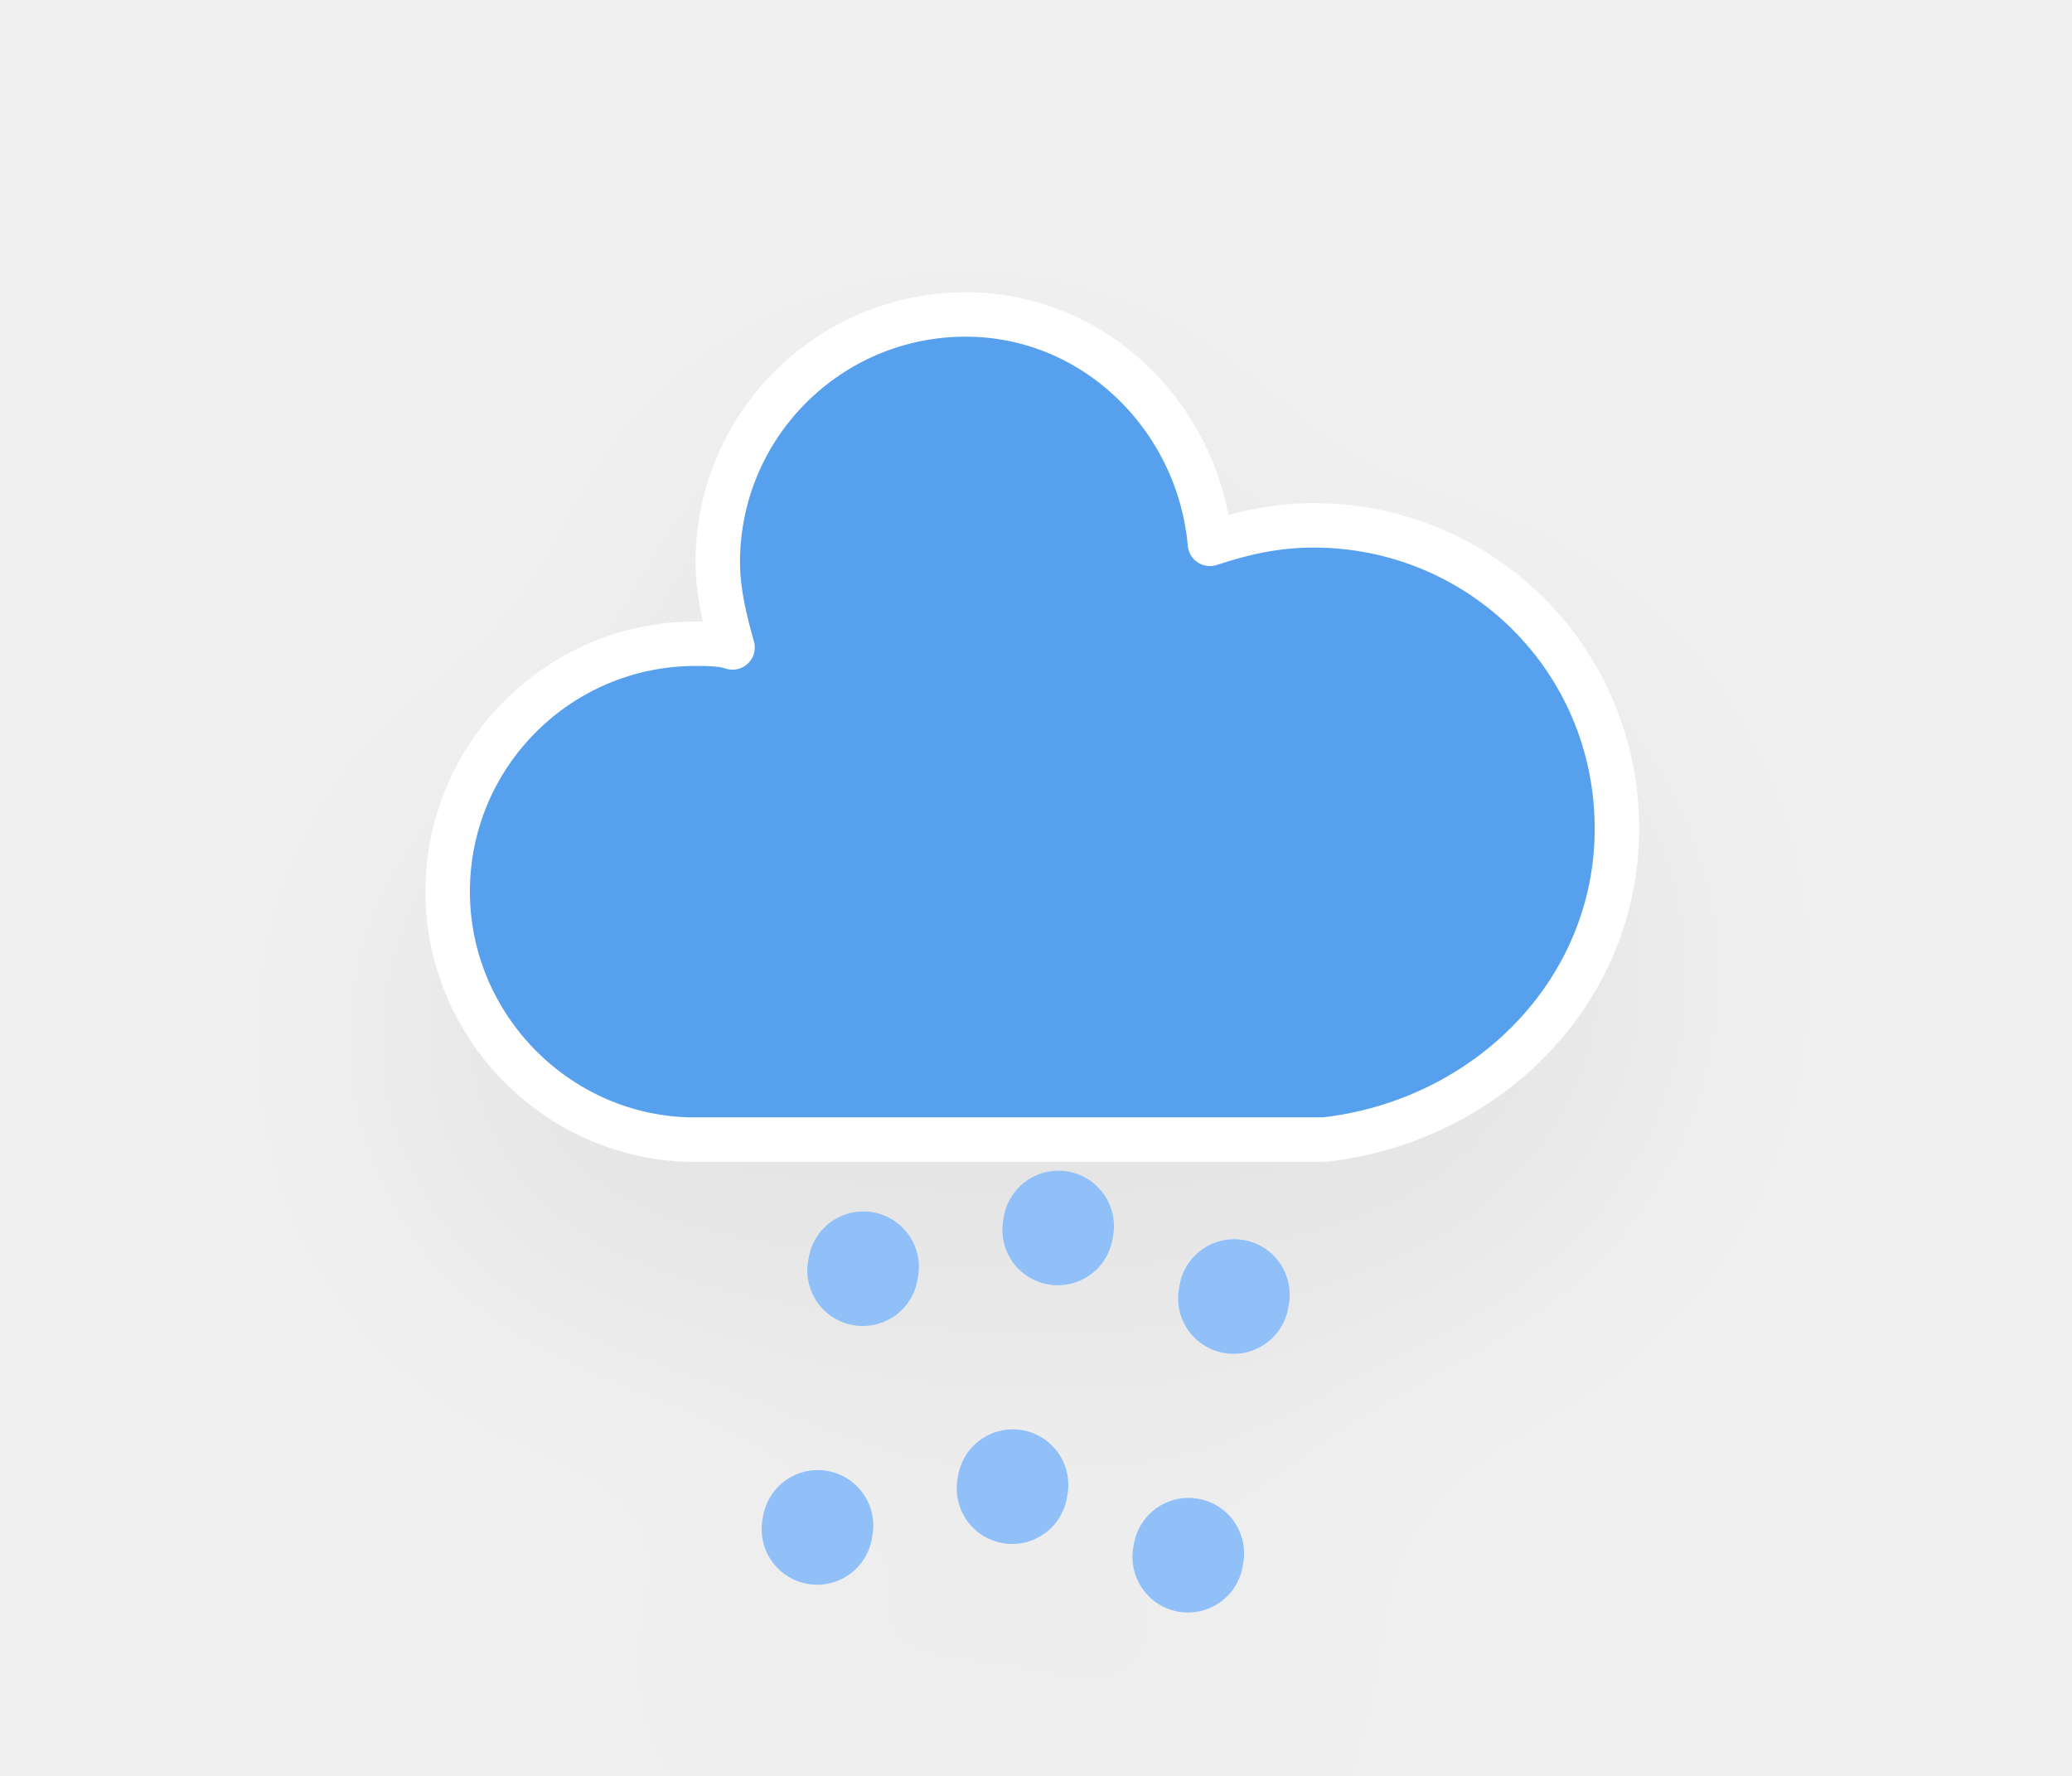
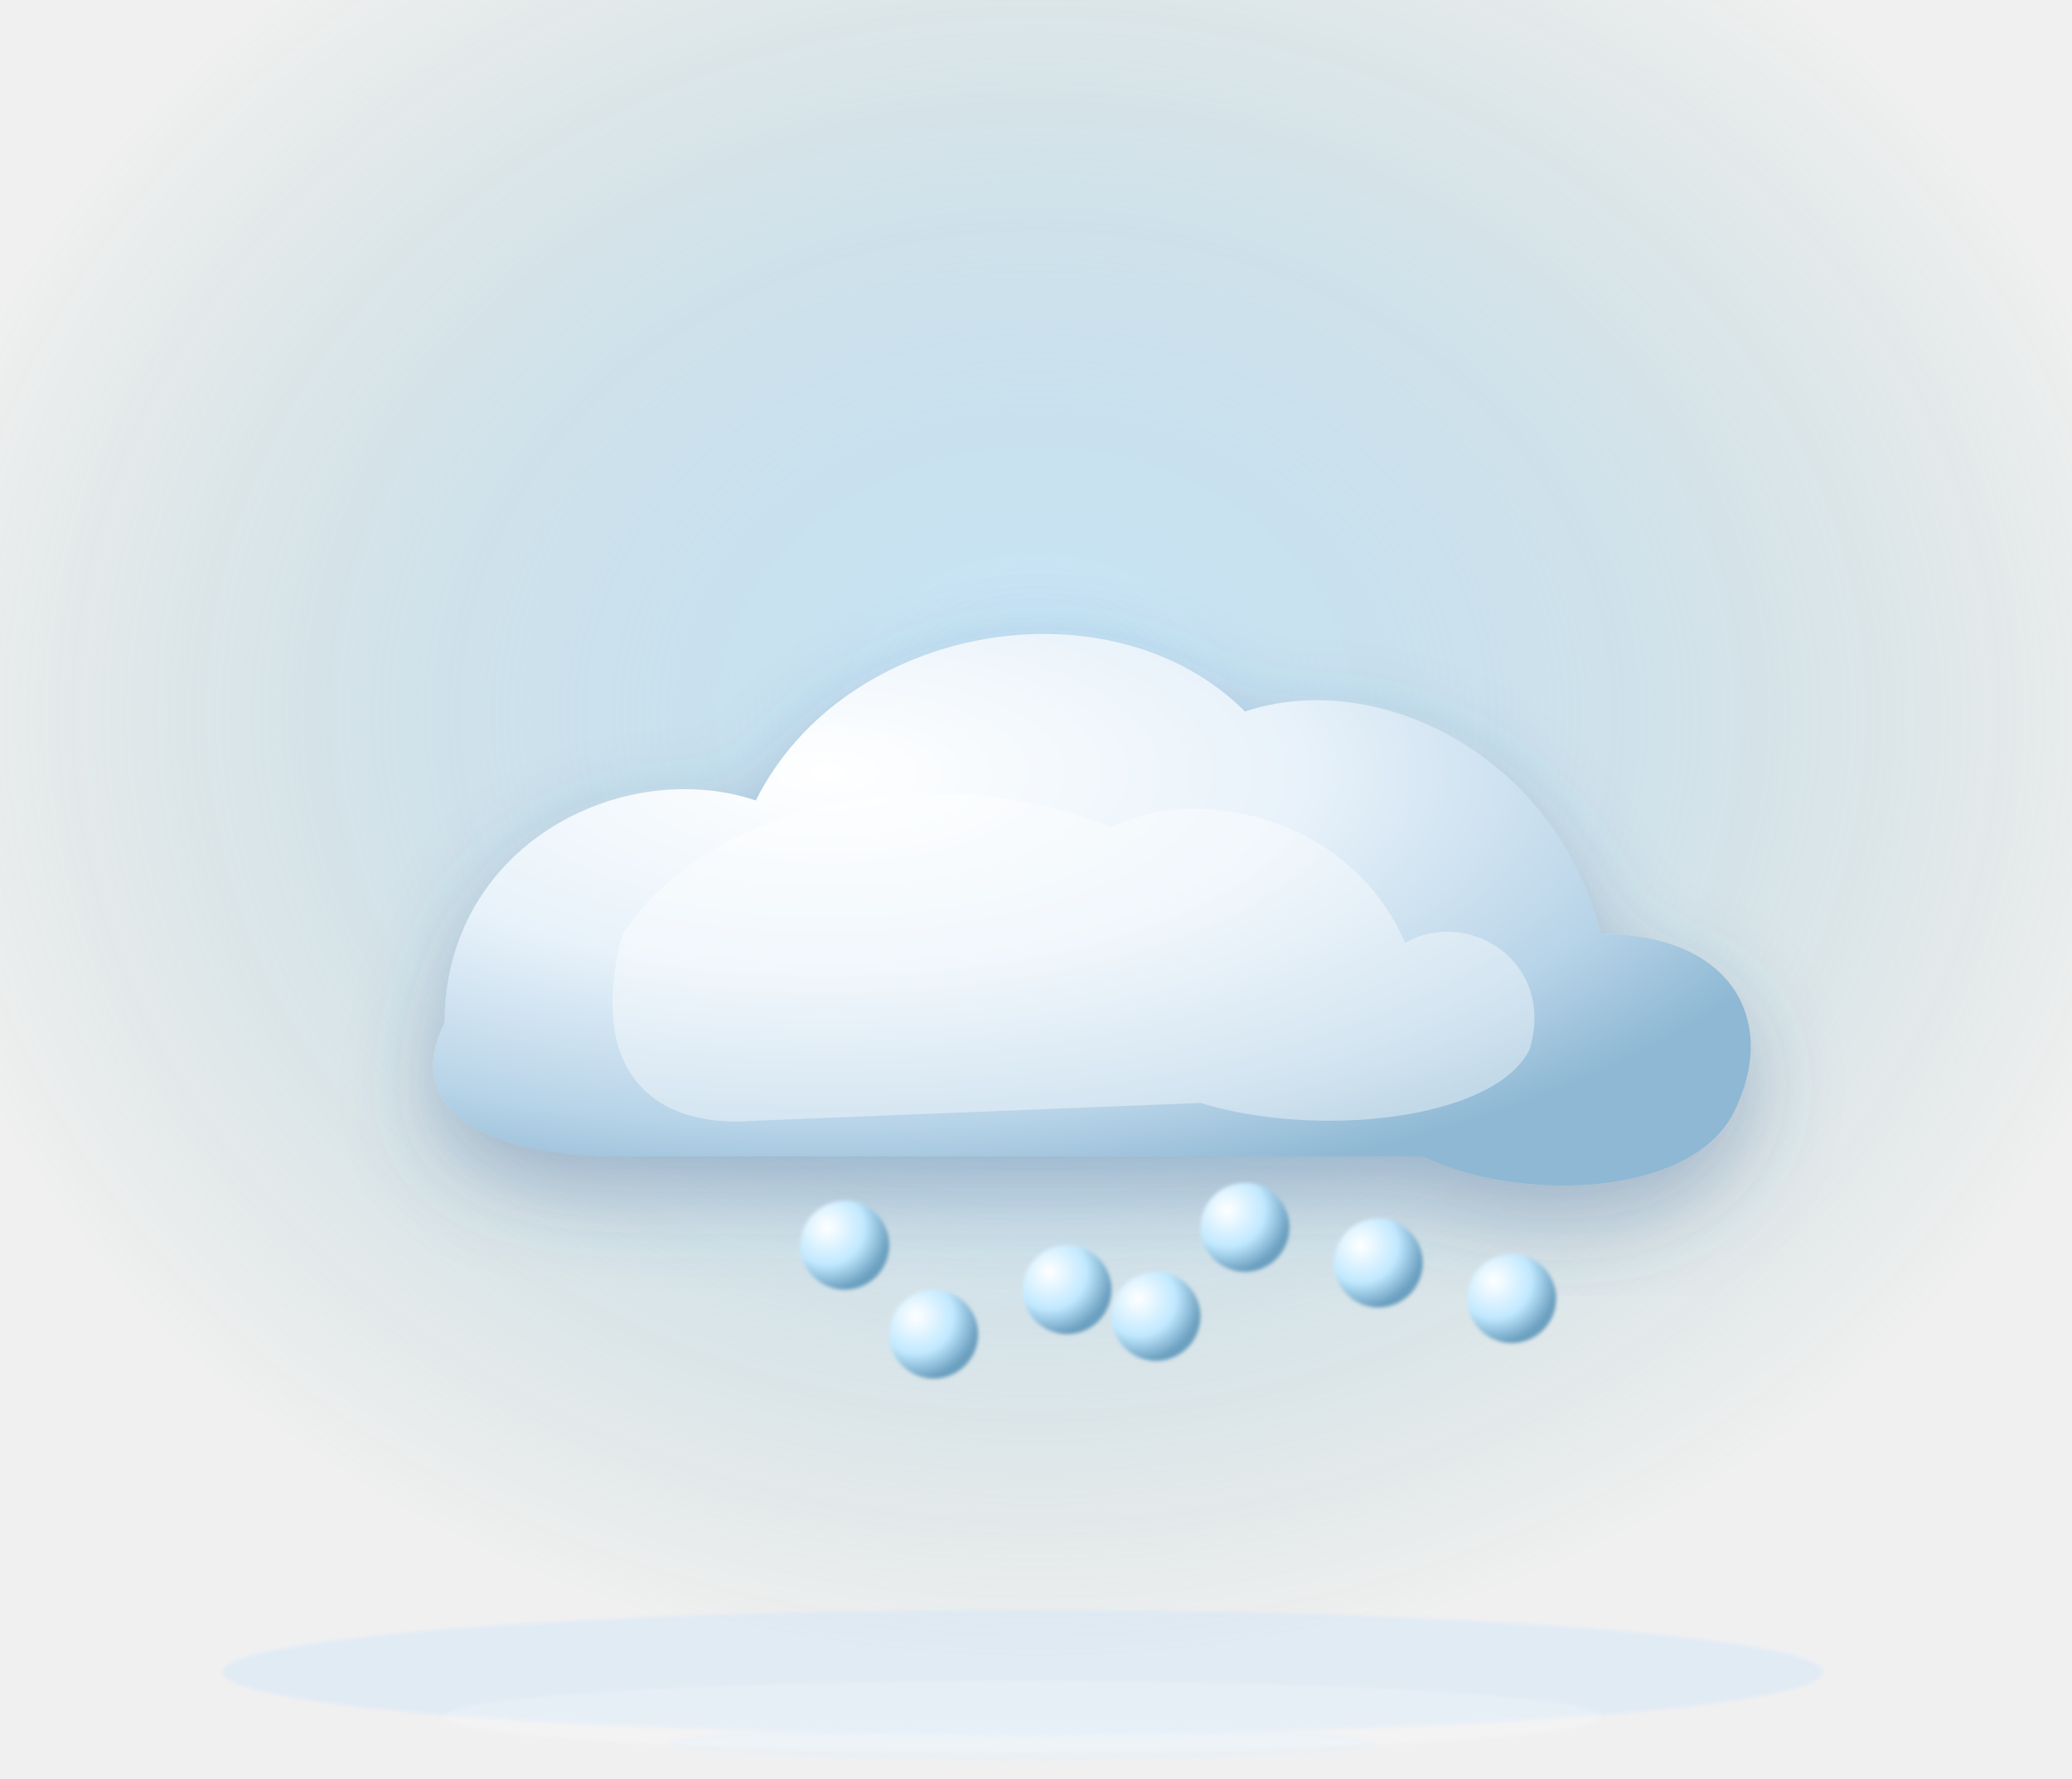
- <svg xmlns="http://www.w3.org/2000/svg" width="56" height="48" version="1.1">
+ <svg xmlns="http://www.w3.org/2000/svg" width="233" height="200" viewBox="0 0 233 200">
  <defs>
-     <filter id="blur" x="-.247" y="-.228" width="1.494" height="1.576">
-       <feGaussianBlur in="SourceAlpha" stdDeviation="3" />
-       <feOffset dx="0" dy="4" result="offsetblur" />
-       <feComponentTransfer>
-         <feFuncA slope="0.05" type="linear" />
-       </feComponentTransfer>
-       <feMerge>
-         <feMergeNode />
-         <feMergeNode in="SourceGraphic" />
-       </feMerge>
+     <radialGradient id="bgGlow" cx="50%" cy="40%" r="55%">
+       <stop offset="0%" stop-color="#B0E0FF" stop-opacity="0.6" />
+       <stop offset="50%" stop-color="#80C0E0" stop-opacity="0.3" />
+       <stop offset="100%" stop-color="#5F9EA0" stop-opacity="0" />
+     </radialGradient>
+     <radialGradient id="cloudGrad" cx="30%" cy="25%" r="80%">
+       <stop offset="0%" stop-color="#FFFFFF" />
+       <stop offset="45%" stop-color="#E8F2FA" />
+       <stop offset="80%" stop-color="#B8D4E8" />
+       <stop offset="100%" stop-color="#8EB8D4" />
+     </radialGradient>
+     <radialGradient id="hailStone" cx="30%" cy="30%" r="70%">
+       <stop offset="0%" stop-color="#FFFFFF" />
+       <stop offset="60%" stop-color="#C0E8FF" />
+       <stop offset="100%" stop-color="#6CA0C0" />
+     </radialGradient>
+     <filter id="cloudShadow" x="-20%" y="-20%" width="140%" height="140%">
+       <feDropShadow dx="0" dy="4" stdDeviation="5" flood-color="#3A5C8C" flood-opacity="0.35" />
    </filter>
-     <style type="text/css">
-          
-          /*
-       /*
- ** CLOUDS
- */
-       @keyframes am-weather-cloud {
-         0% {
-           -webkit-transform: translate(0px, 0px);
-           -moz-transform: translate(0px, 0px);
-           -ms-transform: translate(0px, 0px);
-           transform: translate(0px, 0px);
-         }
+     <filter id="iceGlow" x="-50%" y="-50%" width="200%" height="200%">
+       <feGaussianBlur stdDeviation="0.2" />
+     </filter>
+   </defs>
+   <style>
+     .bgLayer {
+       animation: bgPulse 6s ease-in-out infinite;
+     }
+     .cloudMove {
+       animation: cloudFloat 5s ease-in-out infinite;
+     }

-         50% {
-           -webkit-transform: translate(2px, 0px);
-           -moz-transform: translate(2px, 0px);
-           -ms-transform: translate(2px, 0px);
-           transform: translate(2px, 0px);
-         }
+     /* SZYBKIE ANIMACJE – każda kulka ma inny kąt padania */
+     .h1 { animation: fall1 0.9s linear infinite; }
+     .h2 { animation: fall2 1.0s linear infinite; }
+     .h3 { animation: fall3 0.8s linear infinite; }
+     .h4 { animation: fall4 0.95s linear infinite; }
+     .h5 { animation: fall5 0.85s linear infinite; }
+     .h6 { animation: fall6 1.05s linear infinite; }
+     .h7 { animation: fall7 0.9s linear infinite; }

-         100% {
-           -webkit-transform: translate(0px, 0px);
-           -moz-transform: translate(0px, 0px);
-           -ms-transform: translate(0px, 0px);
-           transform: translate(0px, 0px);
-         }
-       }
+     /* Opóźnienia – żeby nie spadały jednocześnie */
+     .d1 { animation-delay: 0s; }
+     .d2 { animation-delay: 0.2s; }
+     .d3 { animation-delay: 0.4s; }
+     .d4 { animation-delay: 0.6s; }
+     .d5 { animation-delay: 0.8s; }
+     .d6 { animation-delay: 1.0s; }
+     .d7 { animation-delay: 1.2s; }

-       .am-weather-cloud {
-         -webkit-animation-name: am-weather-cloud;
-         -moz-animation-name: am-weather-cloud;
-         animation-name: am-weather-cloud;
-         -webkit-animation-duration: 3s;
-         -moz-animation-duration: 3s;
-         animation-duration: 3s;
-         -webkit-animation-timing-function: linear;
-         -moz-animation-timing-function: linear;
-         animation-timing-function: linear;
-         -webkit-animation-iteration-count: infinite;
-         -moz-animation-iteration-count: infinite;
-         animation-iteration-count: infinite;
-       }
+     /* Różne trajektorie – od mocnego lewego do mocnego prawego */
+     @keyframes fall1 {
+       0% { transform: translate(0px, -20px); opacity: 0; }
+       15% { opacity: 1; }
+       85% { opacity: 1; }
+       100% { transform: translate(-20px, 60px); opacity: 0; }
+     }
+     @keyframes fall2 {
+       0% { transform: translate(0px, -20px); opacity: 0; }
+       15% { opacity: 1; }
+       85% { opacity: 1; }
+       100% { transform: translate(-10px, 60px); opacity: 0; }
+     }
+     @keyframes fall3 {
+       0% { transform: translate(0px, -20px); opacity: 0; }
+       15% { opacity: 1; }
+       85% { opacity: 1; }
+       100% { transform: translate(-5px, 60px); opacity: 0; }
+     }
+     @keyframes fall4 {
+       0% { transform: translate(0px, -20px); opacity: 0; }
+       15% { opacity: 1; }
+       85% { opacity: 1; }
+       100% { transform: translate(0px, 60px); opacity: 0; }
+     }
+     @keyframes fall5 {
+       0% { transform: translate(0px, -20px); opacity: 0; }
+       15% { opacity: 1; }
+       85% { opacity: 1; }
+       100% { transform: translate(8px, 60px); opacity: 0; }
+     }
+     @keyframes fall6 {
+       0% { transform: translate(0px, -20px); opacity: 0; }
+       15% { opacity: 1; }
+       85% { opacity: 1; }
+       100% { transform: translate(15px, 60px); opacity: 0; }
+     }
+     @keyframes fall7 {
+       0% { transform: translate(0px, -20px); opacity: 0; }
+       15% { opacity: 1; }
+       85% { opacity: 1; }
+       100% { transform: translate(22px, 60px); opacity: 0; }
+     }

-          /*
- ** RAIN
- */
-          @keyframes am-weather-rain {
-             0% {
-                stroke-dashoffset: 0;
-             }
- 
-             100% {
-                stroke-dashoffset: -100;
-             }
-          }
- 
-          .am-weather-rain-1 {
-             -webkit-animation-name: am-weather-rain;
-             -moz-animation-name: am-weather-rain;
-             -ms-animation-name: am-weather-rain;
-             animation-name: am-weather-rain;
-             -webkit-animation-duration: 8s;
-             -moz-animation-duration: 8s;
-             -ms-animation-duration: 8s;
-             animation-duration: 8s;
-             -webkit-animation-timing-function: linear;
-             -moz-animation-timing-function: linear;
-             -ms-animation-timing-function: linear;
-             animation-timing-function: linear;
-             -webkit-animation-iteration-count: infinite;
-             -moz-animation-iteration-count: infinite;
-             -ms-animation-iteration-count: infinite;
-             animation-iteration-count: infinite;
-          }
- 
-          .am-weather-rain-2 {
-             -webkit-animation-name: am-weather-rain;
-             -moz-animation-name: am-weather-rain;
-             -ms-animation-name: am-weather-rain;
-             animation-name: am-weather-rain;
-             -webkit-animation-delay: 0.25s;
-             -moz-animation-delay: 0.25s;
-             -ms-animation-delay: 0.25s;
-             animation-delay: 0.25s;
-             -webkit-animation-duration: 8s;
-             -moz-animation-duration: 8s;
-             -ms-animation-duration: 8s;
-             animation-duration: 8s;
-             -webkit-animation-timing-function: linear;
-             -moz-animation-timing-function: linear;
-             -ms-animation-timing-function: linear;
-             animation-timing-function: linear;
-             -webkit-animation-iteration-count: infinite;
-             -moz-animation-iteration-count: infinite;
-             -ms-animation-iteration-count: infinite;
-             animation-iteration-count: infinite;
-          }
-          
-       </style>
-   </defs>
-   <g transform="translate(16,-2)" filter="url(#blur)">
-     <g class="am-weather-cloud" style="-moz-animation-duration:3s;-moz-animation-iteration-count:infinite;-moz-animation-name:am-weather-cloud;-moz-animation-timing-function:linear;-webkit-animation-duration:3s;-webkit-animation-iteration-count:infinite;-webkit-animation-name:am-weather-cloud;-webkit-animation-timing-function:linear">
-       <path transform="translate(-20,-11)" d="m47.7 35.4c0-4.6-3.7-8.2-8.2-8.2-1 0-1.9 0.2-2.8 0.5-0.3-3.4-3.1-6.2-6.6-6.2-3.7 0-6.7 3-6.7 6.7 0 0.8 0.2 1.6 0.4 2.3-0.3-0.1-0.7-0.1-1-0.1-3.7 0-6.7 3-6.7 6.7 0 3.6 2.9 6.6 6.5 6.7h17.2c4.4-0.5 7.9-4 7.9-8.4z" fill="#57a0ee" stroke="#fff" stroke-linejoin="round" stroke-width="1.2" />
-     </g>
-     <g transform="rotate(10,-247.39,200.17) translate(-20,-6.5)" fill="none" stroke="#91c0f8" stroke-dasharray="0.1, 7" stroke-linecap="round" stroke-width="3">
-       <line class="am-weather-rain-1" transform="translate(-5,1)" y2="8" style="-moz-animation-duration:8s;-moz-animation-iteration-count:infinite;-moz-animation-name:am-weather-rain;-moz-animation-timing-function:linear;-ms-animation-duration:8s;-ms-animation-iteration-count:infinite;-ms-animation-name:am-weather-rain;-ms-animation-timing-function:linear;-webkit-animation-duration:8s;-webkit-animation-iteration-count:infinite;-webkit-animation-name:am-weather-rain;-webkit-animation-timing-function:linear" />
-       <line class="am-weather-rain-2" transform="translate(0,-1)" y2="8" style="-moz-animation-delay:0.25s;-moz-animation-duration:8s;-moz-animation-iteration-count:infinite;-moz-animation-name:am-weather-rain;-moz-animation-timing-function:linear;-ms-animation-delay:0.25s;-ms-animation-duration:8s;-ms-animation-iteration-count:infinite;-ms-animation-name:am-weather-rain;-ms-animation-timing-function:linear;-webkit-animation-delay:0.25s;-webkit-animation-duration:8s;-webkit-animation-iteration-count:infinite;-webkit-animation-name:am-weather-rain;-webkit-animation-timing-function:linear" />
-       <line class="am-weather-rain-1" transform="translate(5)" y2="8" style="-moz-animation-duration:8s;-moz-animation-iteration-count:infinite;-moz-animation-name:am-weather-rain;-moz-animation-timing-function:linear;-ms-animation-duration:8s;-ms-animation-iteration-count:infinite;-ms-animation-name:am-weather-rain;-ms-animation-timing-function:linear;-webkit-animation-duration:8s;-webkit-animation-iteration-count:infinite;-webkit-animation-name:am-weather-rain;-webkit-animation-timing-function:linear" />
-     </g>
+     @keyframes bgPulse {
+       0%,100% { opacity: 0.85; }
+       50% { opacity: 1; }
+     }
+     @keyframes cloudFloat {
+       0%,100% { transform: translateX(0) translateY(0); }
+       50% { transform: translateX(-3px) translateY(-2px); }
+     }
+   </style>
+   <rect width="233" height="200" fill="url(#bgGlow)" class="bgLayer" />
+   <g class="cloudMove" filter="url(#cloudShadow)">
+     <path d="M 50,115               C 50,95 70,85 85,90               C 95,70 125,65 140,80               C 155,75 175,85 180,105               C 195,105 200,115 195,125               C 190,135 170,135 160,130               L 70,130               C 55,130 45,125 50,115 Z" fill="url(#cloudGrad)" />
+     <path d="M 70,105 C 80,90 105,85 125,93 C 135,88 152,92 158,106 C 165,102 175,108 172,118 C 168,126 148,128 135,124 L 85,126 C 73,127 66,120 70,105 Z" fill="#FFFFFF" opacity="0.4" />
  </g>
+   <g filter="url(#iceGlow)">
+     <circle cx="95" cy="140" r="5" fill="url(#hailStone)" class="h1 d1" />
+     <circle cx="120" cy="145" r="5" fill="url(#hailStone)" class="h2 d2" />
+     <circle cx="140" cy="138" r="5" fill="url(#hailStone)" class="h3 d3" />
+     <circle cx="105" cy="150" r="5" fill="url(#hailStone)" class="h4 d4" />
+     <circle cx="155" cy="142" r="5" fill="url(#hailStone)" class="h5 d5" />
+     <circle cx="130" cy="148" r="5" fill="url(#hailStone)" class="h6 d6" />
+     <circle cx="170" cy="146" r="5" fill="url(#hailStone)" class="h7 d7" />
+   </g>
+   <ellipse cx="115" cy="188" rx="90" ry="7" fill="#C0E0FF" opacity="0.3" filter="url(#iceGlow)" />
+   <ellipse cx="115" cy="193" rx="65" ry="4" fill="#FFFFFF" opacity="0.2" filter="url(#iceGlow)" />
+   <ellipse cx="115" cy="196" rx="40" ry="2" fill="#E0F0FF" opacity="0.3" filter="url(#iceGlow)" />
</svg>
